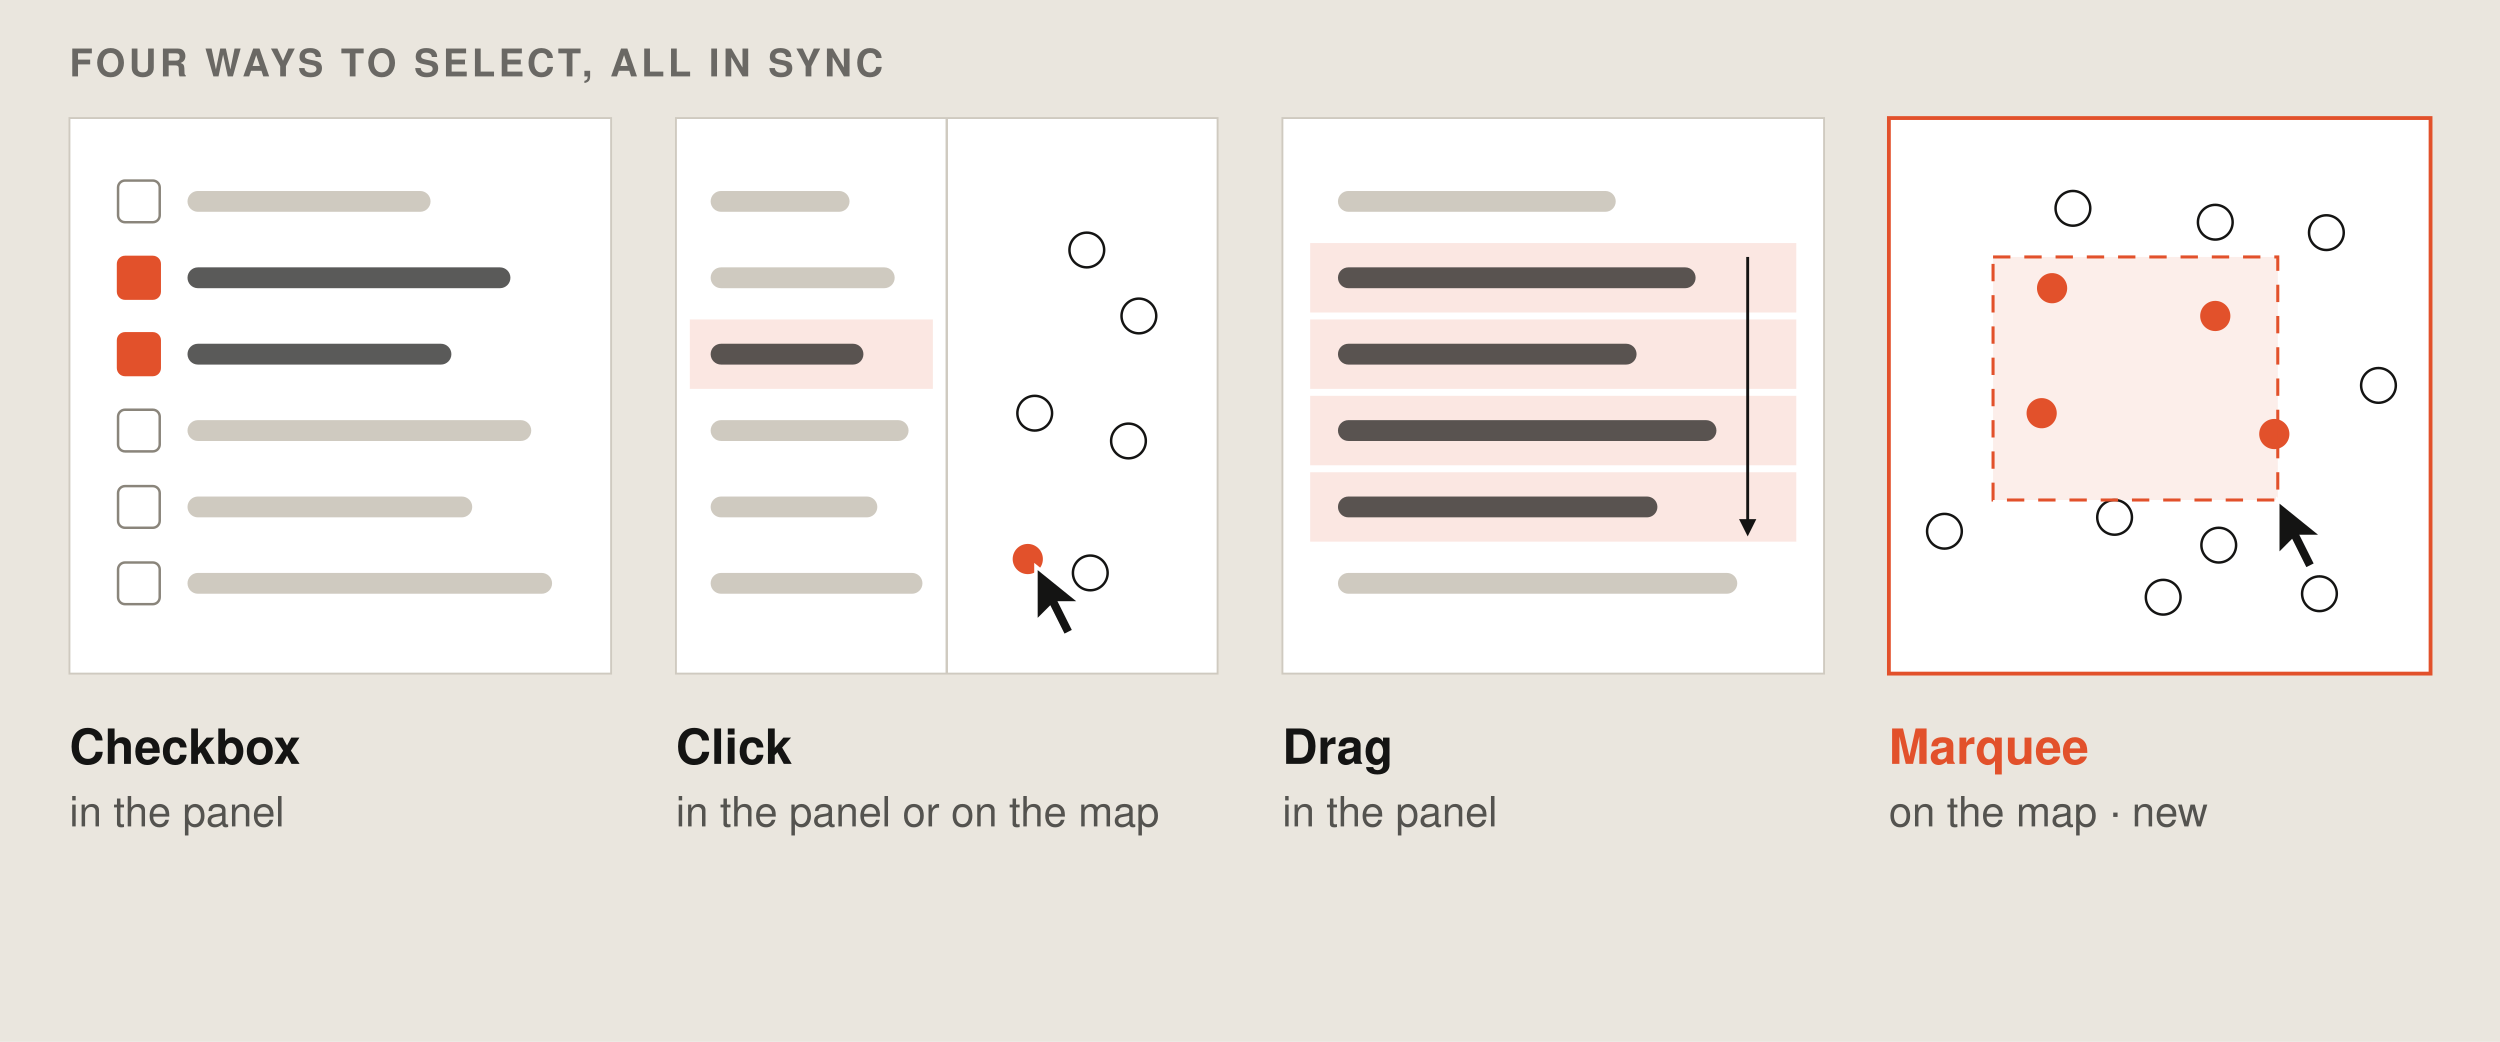
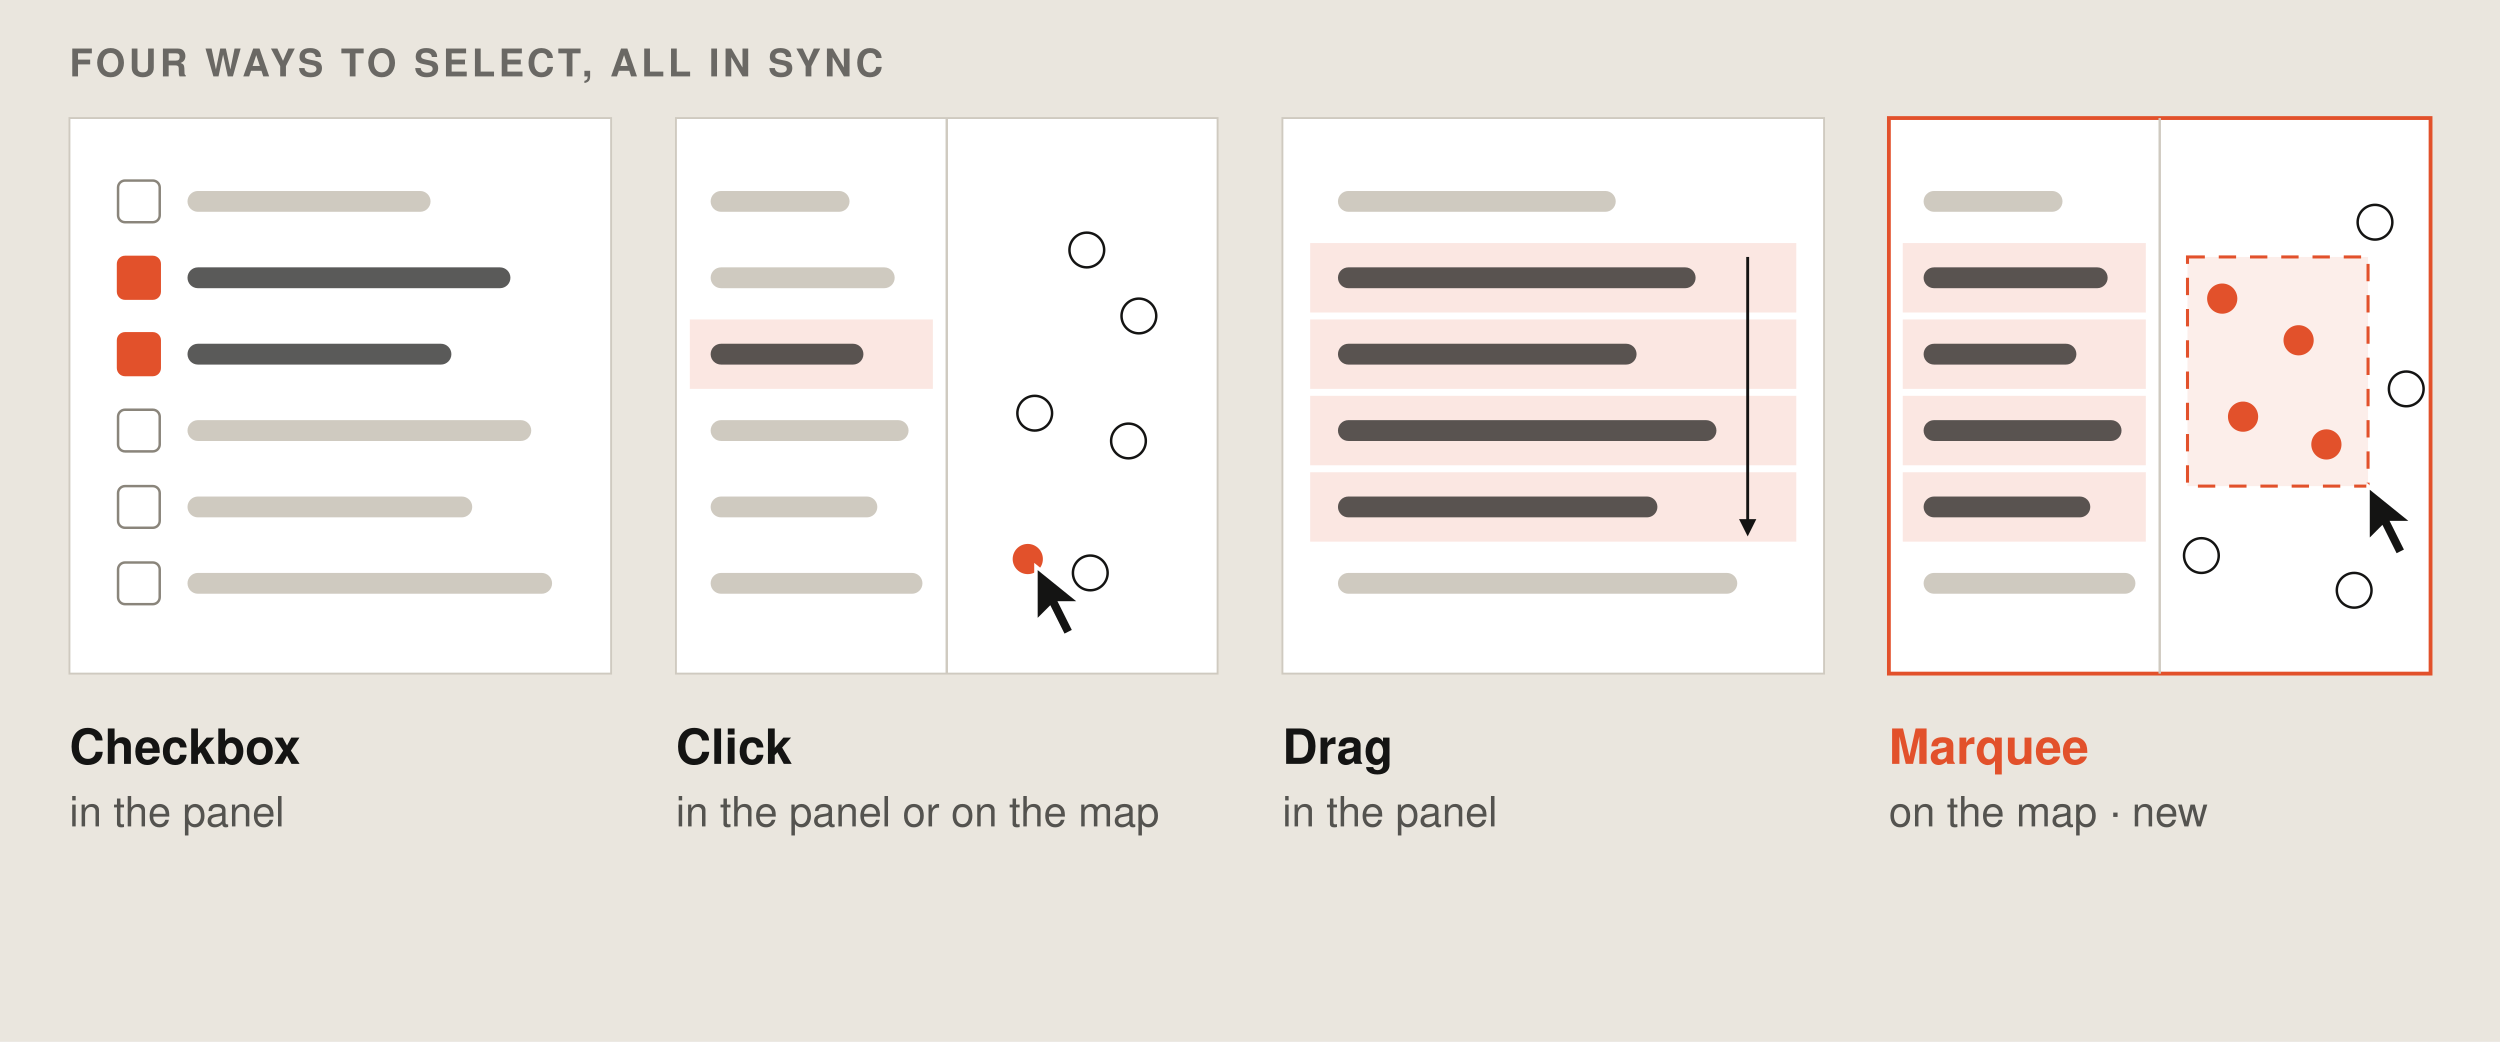
<svg xmlns="http://www.w3.org/2000/svg" data-thinned="1" viewBox="0 0 720 300" role="img" aria-label="Four ways to select in Google Earth: checkbox in the panel, click in the panel or on the map, drag in the panel, and the new marquee on the map">
  <rect width="720" height="300" fill="#EAE6DE" />
  <defs>
    <marker id="ar" viewBox="0 0 10 10" refX="5" refY="5" markerWidth="6" markerHeight="6" orient="auto">
      <path d="M0 0 L10 5 L0 10 z" fill="#141413" />
    </marker>
  </defs>
  <rect x="20.0" y="34" width="156" height="160" fill="#fff" stroke="#CFCAC0" stroke-width="0.55" />
  <rect x="34.0" y="52" width="12" height="12" rx="2" fill="#fff" stroke="#8A857B" stroke-width="0.72" />
  <rect x="54.0" y="55" width="70" height="6" rx="3" fill="#CFCAC0" fill-opacity="1" />
  <rect x="34.0" y="74" width="12" height="12" rx="2" fill="#E2512B" stroke="#E2512B" stroke-width="0.72" />
  <rect x="54.0" y="77" width="93" height="6" rx="3" fill="#141413" fill-opacity="0.7" />
  <rect x="34.0" y="96" width="12" height="12" rx="2" fill="#E2512B" stroke="#E2512B" stroke-width="0.72" />
  <rect x="54.0" y="99" width="76" height="6" rx="3" fill="#141413" fill-opacity="0.7" />
  <rect x="34.0" y="118" width="12" height="12" rx="2" fill="#fff" stroke="#8A857B" stroke-width="0.72" />
  <rect x="54.0" y="121" width="99" height="6" rx="3" fill="#CFCAC0" fill-opacity="1" />
  <rect x="34.0" y="140" width="12" height="12" rx="2" fill="#fff" stroke="#8A857B" stroke-width="0.72" />
  <rect x="54.0" y="143" width="82" height="6" rx="3" fill="#CFCAC0" fill-opacity="1" />
  <rect x="34.0" y="162" width="12" height="12" rx="2" fill="#fff" stroke="#8A857B" stroke-width="0.72" />
  <rect x="54.0" y="165" width="105" height="6" rx="3" fill="#CFCAC0" fill-opacity="1" />
  <text x="20.0" y="220" text-anchor="start" font-family="Archivo, Helvetica, Arial, sans-serif" font-size="14" font-weight="700" fill="#141413" fill-opacity="1" letter-spacing="0">Checkbox</text>
  <text x="20.0" y="238" text-anchor="start" font-family="Archivo, Helvetica, Arial, sans-serif" font-size="12" font-weight="400" fill="#141413" fill-opacity="0.7" letter-spacing="0">in the panel</text>
  <rect x="194.667" y="34" width="156" height="160" fill="#fff" stroke="#CFCAC0" stroke-width="0.55" />
  <line x1="272.667" y1="34" x2="272.667" y2="194" stroke-width="0.7" stroke="#CFCAC0" />
  <rect x="204.667" y="55" width="40" height="6" rx="3" fill="#CFCAC0" fill-opacity="1" />
  <rect x="204.667" y="77" width="53" height="6" rx="3" fill="#CFCAC0" fill-opacity="1" />
  <rect x="198.667" y="92" width="70.0" height="20" fill="#E2512B" fill-opacity=".14" />
  <rect x="204.667" y="99" width="44" height="6" rx="3" fill="#141413" fill-opacity="0.7" />
  <rect x="204.667" y="121" width="57" height="6" rx="3" fill="#CFCAC0" fill-opacity="1" />
  <rect x="204.667" y="143" width="48" height="6" rx="3" fill="#CFCAC0" fill-opacity="1" />
  <rect x="204.667" y="165" width="61" height="6" rx="3" fill="#CFCAC0" fill-opacity="1" />
  <circle cx="325" cy="127" r="5" fill="#fff" stroke="#141413" stroke-width="0.72" />
  <circle cx="313" cy="72" r="5" fill="#fff" stroke="#141413" stroke-width="0.72" />
  <circle cx="296" cy="161" r="5" fill="#E2512B" stroke="#fff" stroke-width="1.3" />
  <path d="M298.352 163.146 l0 16 l4 -4 l4 8 l3 -1.5 l-4 -8 l6 0 z" fill="#141413" stroke="#fff" stroke-width="1" />
  <circle cx="328" cy="91" r="5" fill="#fff" stroke="#141413" stroke-width="0.72" />
  <circle cx="298" cy="119" r="5" fill="#fff" stroke="#141413" stroke-width="0.72" />
  <circle cx="314" cy="165" r="5" fill="#fff" stroke="#141413" stroke-width="0.72" />
  <text x="194.667" y="220" text-anchor="start" font-family="Archivo, Helvetica, Arial, sans-serif" font-size="14" font-weight="700" fill="#141413" fill-opacity="1" letter-spacing="0">Click</text>
  <text x="194.667" y="238" text-anchor="start" font-family="Archivo, Helvetica, Arial, sans-serif" font-size="12" font-weight="400" fill="#141413" fill-opacity="0.7" letter-spacing="0">in the panel or on the map</text>
  <rect x="369.333" y="34" width="156" height="160" fill="#fff" stroke="#CFCAC0" stroke-width="0.55" />
  <rect x="385.333" y="55" width="80" height="6" rx="3" fill="#CFCAC0" fill-opacity="1" />
  <rect x="377.333" y="70" width="140" height="20" fill="#E2512B" fill-opacity=".14" />
  <rect x="385.333" y="77" width="103" height="6" rx="3" fill="#141413" fill-opacity="0.7" />
  <rect x="377.333" y="92" width="140" height="20" fill="#E2512B" fill-opacity=".14" />
  <rect x="385.333" y="99" width="86" height="6" rx="3" fill="#141413" fill-opacity="0.7" />
  <rect x="377.333" y="114" width="140" height="20" fill="#E2512B" fill-opacity=".14" />
  <rect x="385.333" y="121" width="109" height="6" rx="3" fill="#141413" fill-opacity="0.7" />
  <rect x="377.333" y="136" width="140" height="20" fill="#E2512B" fill-opacity=".14" />
  <rect x="385.333" y="143" width="92" height="6" rx="3" fill="#141413" fill-opacity="0.7" />
  <rect x="385.333" y="165" width="115" height="6" rx="3" fill="#CFCAC0" fill-opacity="1" />
  <path d="M503.333 74 V152" stroke="#141413" stroke-width="0.83" marker-end="url(#ar)" />
  <text x="369.333" y="220" text-anchor="start" font-family="Archivo, Helvetica, Arial, sans-serif" font-size="14" font-weight="700" fill="#141413" fill-opacity="1" letter-spacing="0">Drag</text>
  <text x="369.333" y="238" text-anchor="start" font-family="Archivo, Helvetica, Arial, sans-serif" font-size="12" font-weight="400" fill="#141413" fill-opacity="0.7" letter-spacing="0">in the panel</text>
  <rect x="544.0" y="34" width="156" height="160" fill="#fff" stroke="#E2512B" stroke-width="1.1" />
-   <circle cx="588" cy="119" r="5" fill="#E2512B" stroke="#fff" stroke-width="1.3" />
-   <circle cx="638" cy="64" r="5" fill="#fff" stroke="#141413" stroke-width="0.72" />
-   <circle cx="560" cy="153" r="5" fill="#fff" stroke="#141413" stroke-width="0.72" />
-   <circle cx="591" cy="83" r="5" fill="#E2512B" stroke="#fff" stroke-width="1.3" />
-   <circle cx="685" cy="111" r="5" fill="#fff" stroke="#141413" stroke-width="0.72" />
-   <circle cx="639" cy="157" r="5" fill="#fff" stroke="#141413" stroke-width="0.72" />
-   <circle cx="655" cy="125" r="5" fill="#E2512B" stroke="#fff" stroke-width="1.3" />
-   <circle cx="597" cy="60" r="5" fill="#fff" stroke="#141413" stroke-width="0.72" />
-   <circle cx="609" cy="149" r="5" fill="#fff" stroke="#141413" stroke-width="0.72" />
-   <circle cx="670" cy="67" r="5" fill="#fff" stroke="#141413" stroke-width="0.72" />
-   <circle cx="638" cy="91" r="5" fill="#E2512B" stroke="#fff" stroke-width="1.3" />
-   <circle cx="668" cy="171" r="5" fill="#fff" stroke="#141413" stroke-width="0.72" />
-   <circle cx="623" cy="172" r="5" fill="#fff" stroke="#141413" stroke-width="0.72" />
-   <rect x="574.0" y="74" width="82" height="70" fill="#E2512B" fill-opacity=".1" stroke="#E2512B" stroke-width="0.88" stroke-dasharray="5 4" />
-   <path d="M656.0 144 l0 16 l4 -4 l4 8 l3 -1.5 l-4 -8 l6 0 z" fill="#141413" stroke="#fff" stroke-width="1" />
+   <line x1="622.0" y1="34" x2="622.0" y2="194" stroke-width="0.7" stroke="#CFCAC0" />
+   <rect x="554.0" y="55" width="40" height="6" rx="3" fill="#CFCAC0" fill-opacity="1" />
+   <rect x="548.0" y="70" width="70.0" height="20" fill="#E2512B" fill-opacity=".14" />
+   <rect x="554.0" y="77" width="53" height="6" rx="3" fill="#141413" fill-opacity="0.7" />
+   <rect x="548.0" y="92" width="70.0" height="20" fill="#E2512B" fill-opacity=".14" />
+   <rect x="554.0" y="99" width="44" height="6" rx="3" fill="#141413" fill-opacity="0.7" />
+   <rect x="548.0" y="114" width="70.0" height="20" fill="#E2512B" fill-opacity=".14" />
+   <rect x="554.0" y="121" width="57" height="6" rx="3" fill="#141413" fill-opacity="0.7" />
+   <rect x="548.0" y="136" width="70.0" height="20" fill="#E2512B" fill-opacity=".14" />
+   <rect x="554.0" y="143" width="48" height="6" rx="3" fill="#141413" fill-opacity="0.7" />
+   <rect x="554.0" y="165" width="61" height="6" rx="3" fill="#CFCAC0" fill-opacity="1" />
+   <circle cx="684" cy="64" r="5" fill="#fff" stroke="#141413" stroke-width="0.72" />
+   <circle cx="634" cy="160" r="5" fill="#fff" stroke="#141413" stroke-width="0.72" />
+   <circle cx="678" cy="170" r="5" fill="#fff" stroke="#141413" stroke-width="0.72" />
+   <circle cx="693" cy="112" r="5" fill="#fff" stroke="#141413" stroke-width="0.72" />
+   <circle cx="640" cy="86" r="5" fill="#E2512B" stroke="#fff" stroke-width="1.3" />
+   <circle cx="662" cy="98" r="5" fill="#E2512B" stroke="#fff" stroke-width="1.3" />
+   <circle cx="646" cy="120" r="5" fill="#E2512B" stroke="#fff" stroke-width="1.3" />
+   <circle cx="670" cy="128" r="5" fill="#E2512B" stroke="#fff" stroke-width="1.3" />
+   <rect x="630.0" y="74" width="52" height="66" fill="#E2512B" fill-opacity=".1" stroke="#E2512B" stroke-width="0.88" stroke-dasharray="5 4" />
+   <path d="M682.0 140 l0 16 l4 -4 l4 8 l3 -1.5 l-4 -8 l6 0 z" fill="#141413" stroke="#fff" stroke-width="1" />
  <text x="544.0" y="220" text-anchor="start" font-family="Archivo, Helvetica, Arial, sans-serif" font-size="14" font-weight="700" fill="#E2512B" fill-opacity="1" letter-spacing="0">Marquee</text>
  <text x="544.0" y="238" text-anchor="start" font-family="Archivo, Helvetica, Arial, sans-serif" font-size="12" font-weight="400" fill="#141413" fill-opacity="0.7" letter-spacing="0">on the map · new</text>
  <text x="20" y="22" text-anchor="start" font-family="Archivo, Helvetica, Arial, sans-serif" font-size="11" font-weight="600" fill="#141413" fill-opacity="0.6" letter-spacing="1">FOUR WAYS TO SELECT, ALL IN SYNC</text>
</svg>
